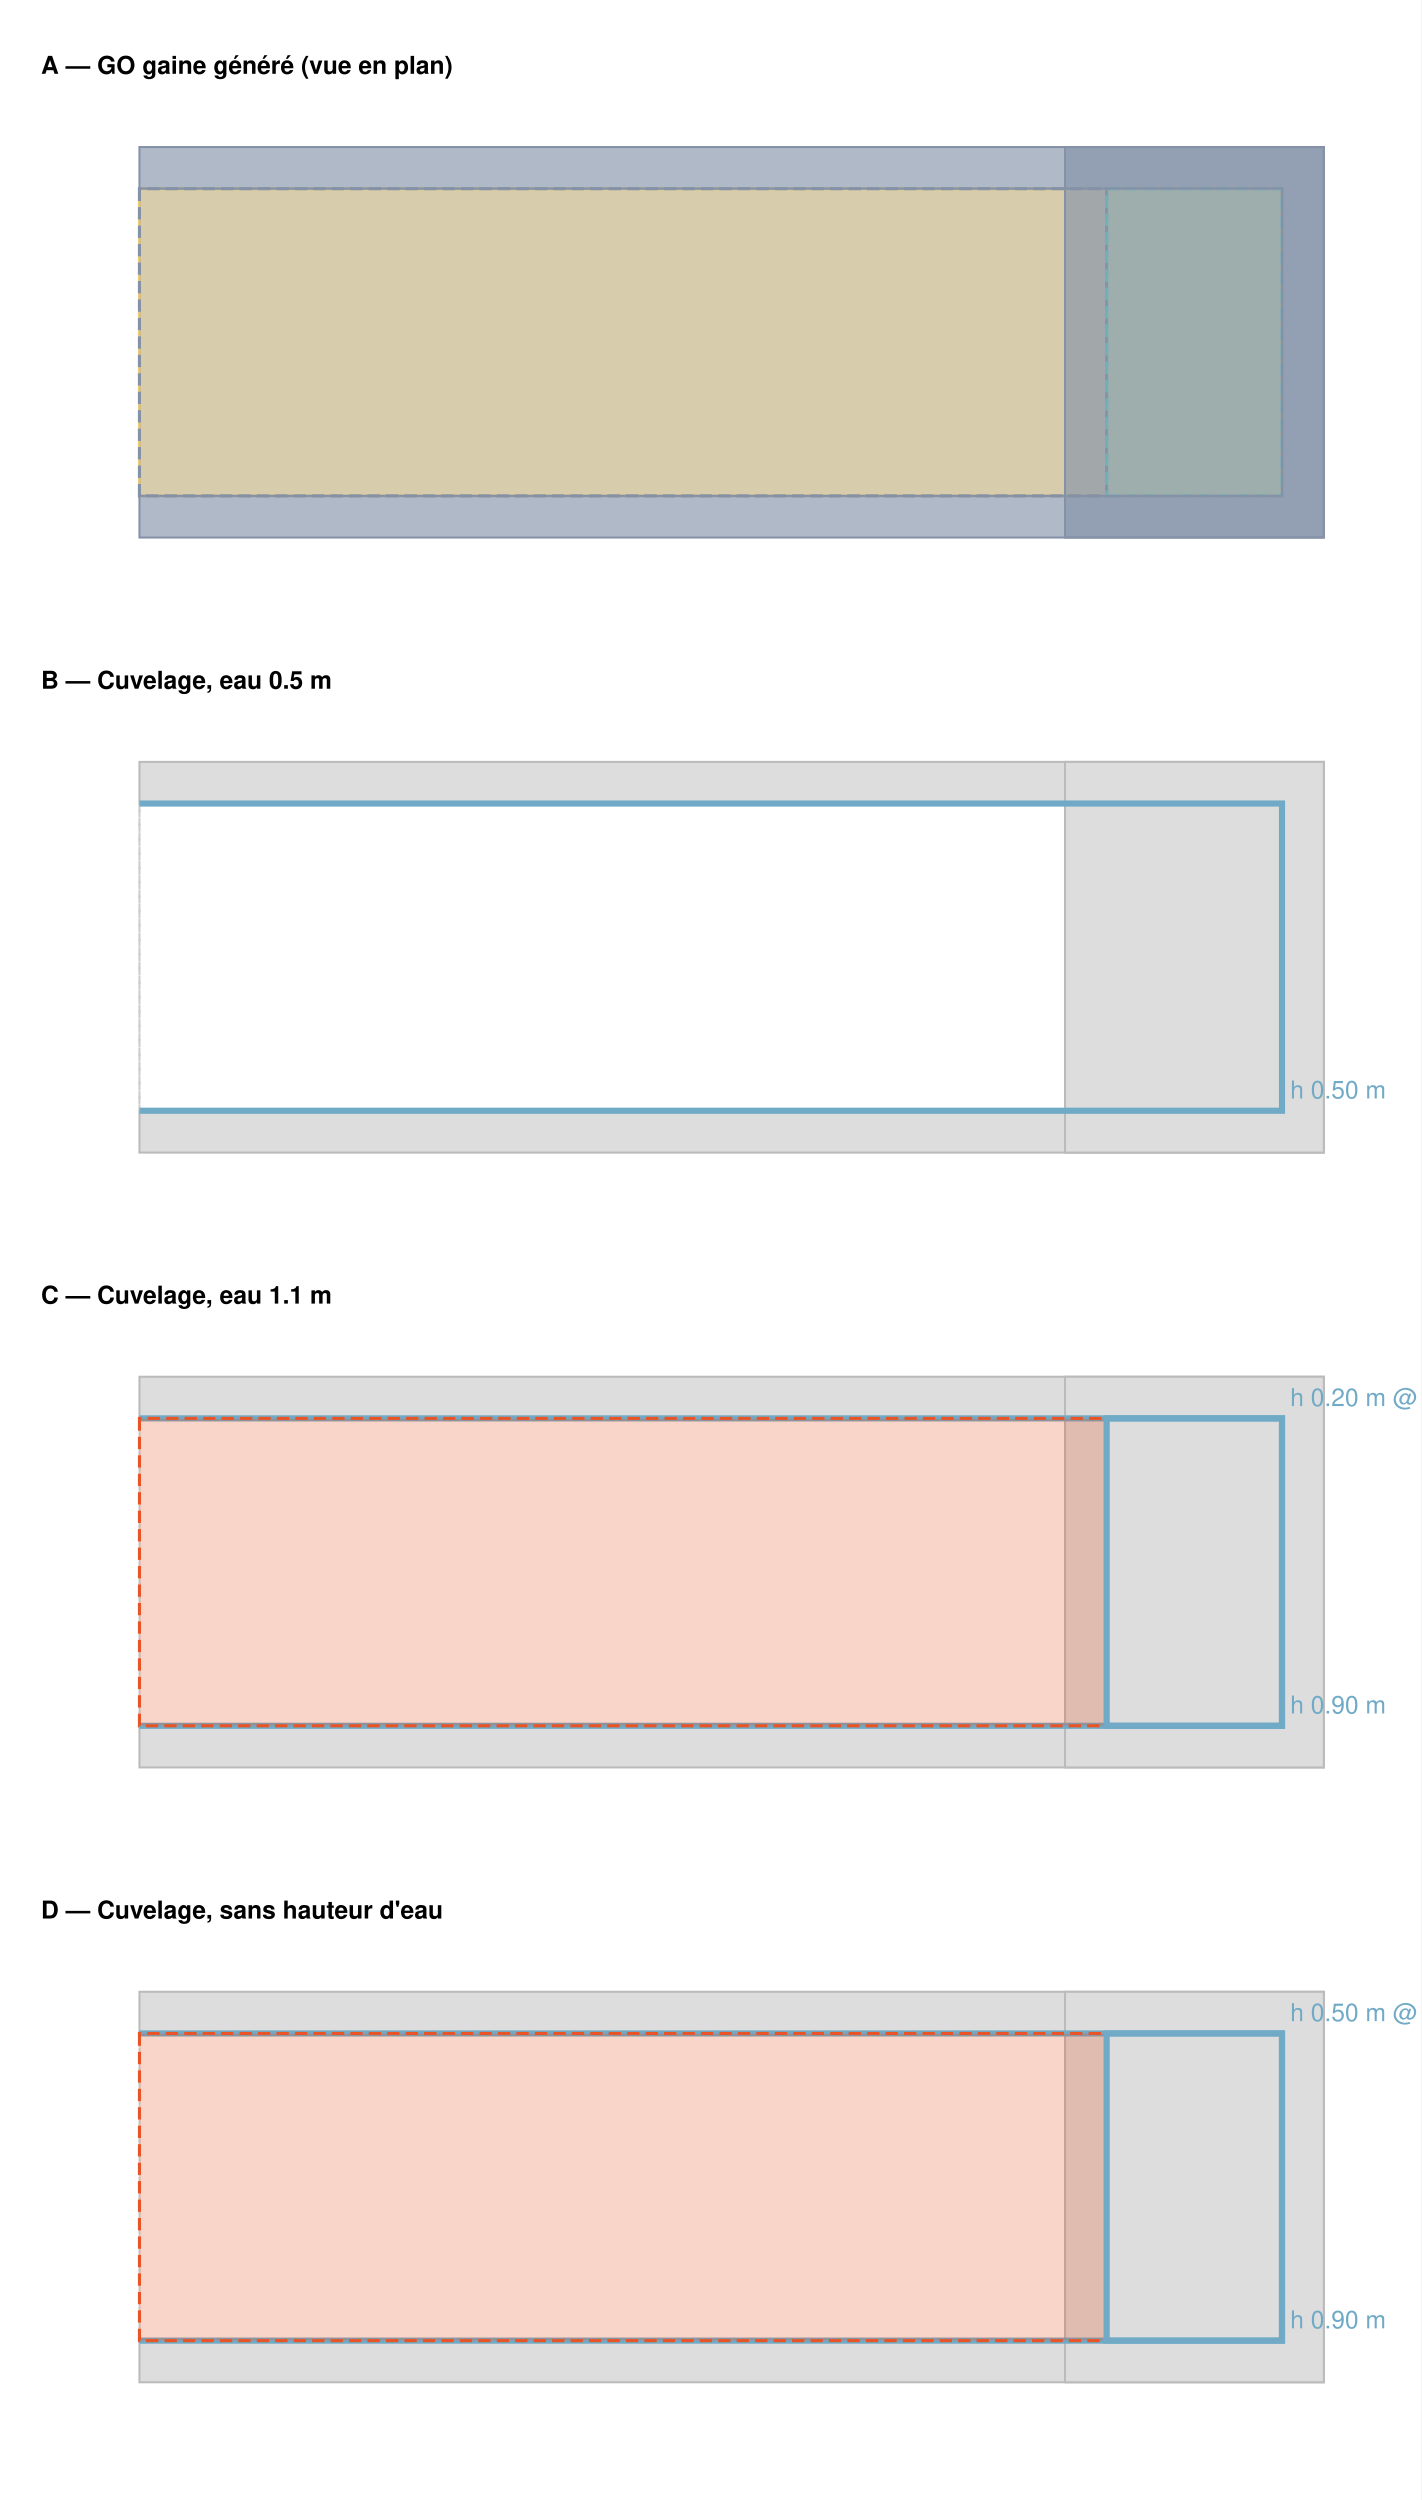
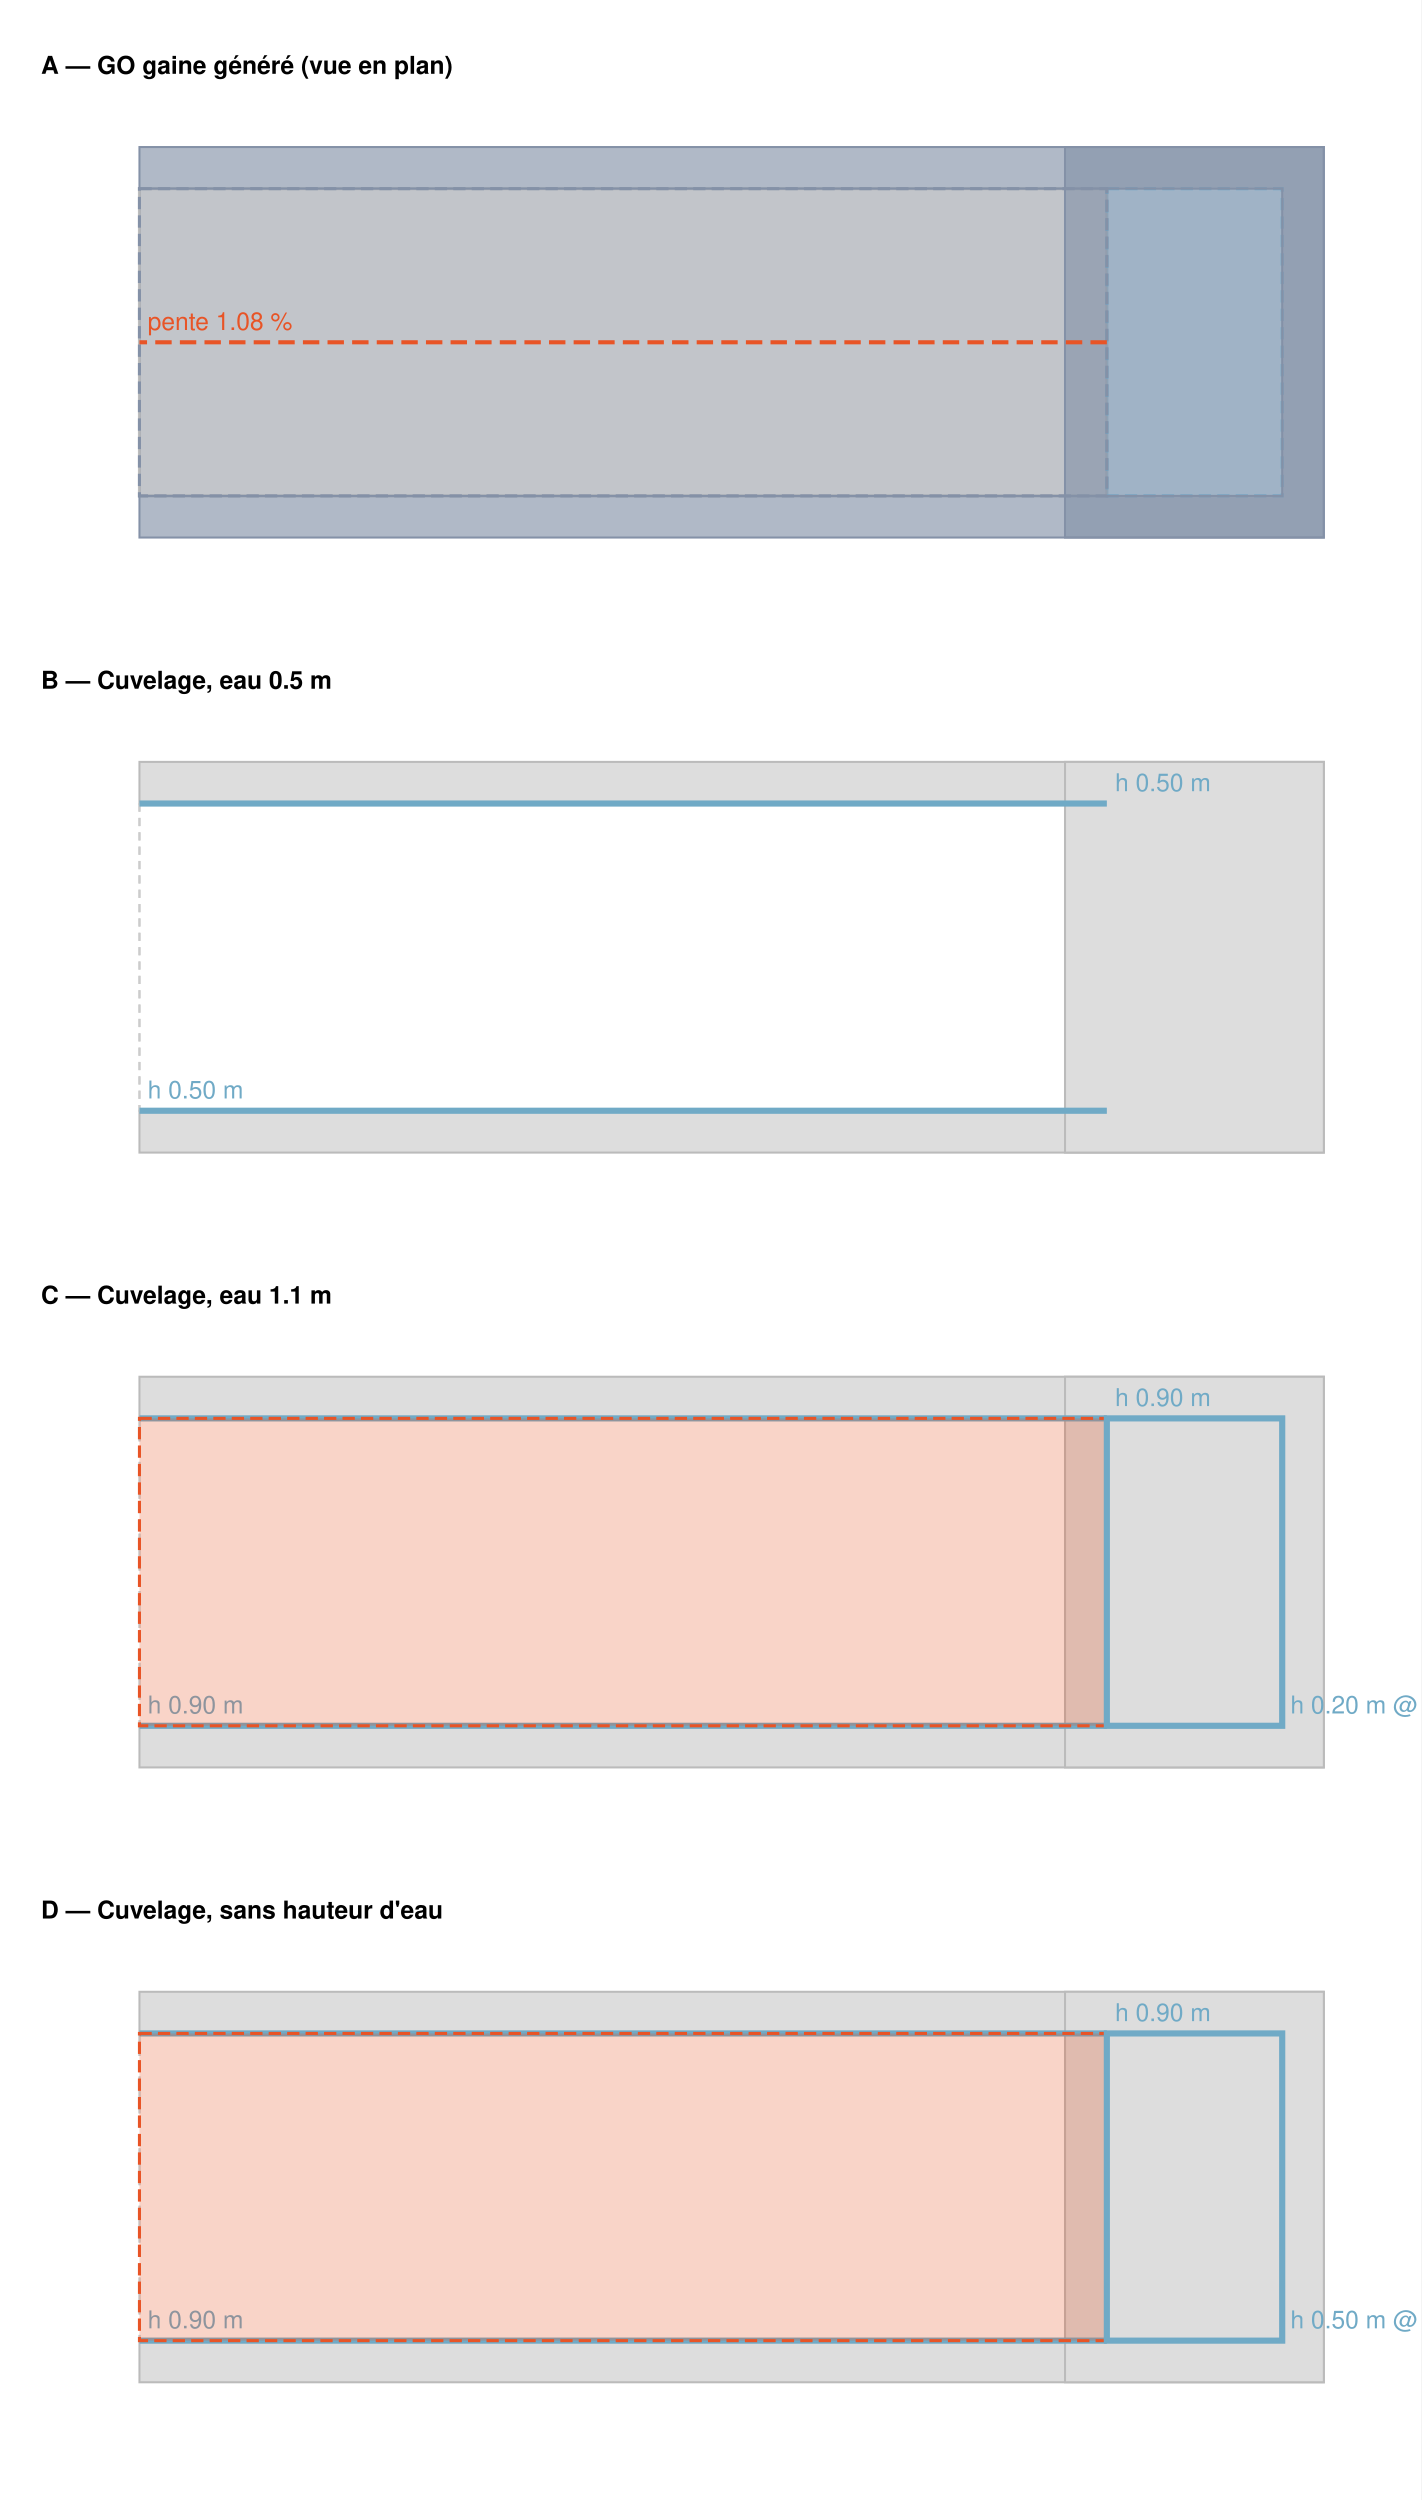
<svg xmlns="http://www.w3.org/2000/svg" width="693" height="1219" viewBox="0 0 693 1219" font-family="Helvetica, Arial, sans-serif" font-size="12">
  <rect width="100%" height="100%" fill="#ffffff" />
  <text x="20" y="36" font-weight="bold">A — GO gaine généré (vue en plan)</text>
-   <path d="M 68.0,92.0 L 625.1,92.0 L 625.1,241.8 L 68.0,241.8 Z" fill="#ebcb79" fill-opacity="0.6" stroke="#ebcb79" stroke-width="1.5" />
-   <path d="M 68.0,92.0 L 68.0,241.8 L 539.6,241.8 L 539.6,92.0 Z" fill="#8491a7" fill-opacity="0.25" stroke="#8491a7" stroke-width="1.5" stroke-dasharray="6 3" />
-   <path d="M 539.6,241.8 L 625.1,241.8 L 625.1,92.0 L 539.6,92.0 Z" fill="#4fe3d7" fill-opacity="0.25" stroke="#4fe3d7" stroke-width="1.5" stroke-dasharray="6 3" />
-   <path d="M 68.0,71.7 L 645.5,71.7 L 645.5,262.1 L 68.0,262.1 L 68.0,241.8 L 625.1,241.8 L 625.1,92.0 L 68.0,92.0 Z" fill="#8491a7" fill-opacity="0.64" stroke="#8491a7" stroke-width="1" />
+   <path d="M 68.0,92.0 L 539.7,92.0 L 539.7,241.8 L 68.0,241.8 Z" fill="#bdbdbd" fill-opacity="0.6" stroke="#bdbdbd" stroke-width="1.5" />
+   <path d="M 539.7,92.0 L 625.2,92.0 L 625.2,241.8 L 539.7,241.8 Z" fill="#4fc3f7" fill-opacity="0.25" stroke="#4fc3f7" stroke-width="1.5" stroke-dasharray="6 3" />
+   <path d="M 68.0,92.0 L 539.7,92.0 L 539.7,241.8 L 68.0,241.8 Z" fill="#8491a7" fill-opacity="0.25" stroke="#8491a7" stroke-width="1.5" stroke-dasharray="6 3" />
+   <path d="M 68.0,71.7 L 645.5,71.7 L 645.5,262.1 L 68.0,262.1 L 68.0,241.8 L 625.2,241.8 L 625.2,92.0 L 68.0,92.0 Z" fill="#8491a7" fill-opacity="0.64" stroke="#8491a7" stroke-width="1" />
  <path d="M 519.3,71.7 L 645.5,71.7 L 645.5,262.1 L 519.3,262.1 Z" fill="#8491a7" fill-opacity="0.64" stroke="#8491a7" stroke-width="1" />
+   <path d="M 539.7,166.9 L 68.0,166.9" fill="none" stroke="#e85426" stroke-width="2" stroke-dasharray="8 4" />
+   <text x="72.0" y="160.9" fill="#e85426">pente 1.08 %</text>
  <text x="20" y="335.822" font-weight="bold">B — Cuvelage, eau 0.5 m</text>
-   <path d="M 68.0,391.8 L 625.1,391.8 L 625.1,541.6 L 68.0,541.6 Z" fill="none" stroke="#cccccc" stroke-width="1" stroke-dasharray="4 3" />
-   <path d="M 68.0,371.5 L 645.5,371.5 L 645.5,562.0 L 68.0,562.0 L 68.0,541.6 L 625.1,541.6 L 625.1,391.8 L 68.0,391.8 Z" fill="#dddddd" stroke="#bbbbbb" stroke-width="1" />
-   <path d="M 68.0,391.8 L 68.0,541.6 L 539.6,541.6 L 539.6,391.8 Z" fill="none" stroke="#cccccc" stroke-width="1" stroke-dasharray="4 3" />
-   <path d="M 539.6,541.6 L 625.1,541.6 L 625.1,391.8 L 539.6,391.8 Z" fill="none" stroke="#cccccc" stroke-width="1" stroke-dasharray="4 3" />
+   <path d="M 68.0,391.8 L 539.7,391.8 L 539.7,541.6 L 68.0,541.6 Z" fill="none" stroke="#cccccc" stroke-width="1" stroke-dasharray="4 3" />
+   <path d="M 539.7,391.8 L 625.2,391.8 L 625.2,541.6 L 539.7,541.6 Z" fill="none" stroke="#cccccc" stroke-width="1" stroke-dasharray="4 3" />
+   <path d="M 68.0,371.5 L 645.5,371.5 L 645.5,562.0 L 68.0,562.0 L 68.0,541.6 L 625.2,541.6 L 625.2,391.8 L 68.0,391.8 Z" fill="#dddddd" stroke="#bbbbbb" stroke-width="1" />
+   <path d="M 68.0,391.8 L 539.7,391.8 L 539.7,541.6 L 68.0,541.6 Z" fill="none" stroke="#cccccc" stroke-width="1" stroke-dasharray="4 3" />
  <path d="M 519.3,371.5 L 645.5,371.5 L 645.5,562.0 L 519.3,562.0 Z" fill="#dddddd" stroke="#bbbbbb" stroke-width="1" />
-   <path d="M 68.0,391.8 L 625.1,391.8 L 625.1,541.6 L 68.0,541.6" fill="none" stroke="#70aac6" stroke-width="3" />
-   <text x="629.1" y="535.6" fill="#70aac6">h 0.50 m</text>
+   <path d="M 539.7,541.6 L 68.0,541.6" fill="none" stroke="#70aac6" stroke-width="3" />
+   <text x="72.0" y="535.6" fill="#70aac6">h 0.50 m</text>
+   <path d="M 68.0,391.8 L 539.7,391.8" fill="none" stroke="#70aac6" stroke-width="3" />
+   <text x="543.7" y="385.8" fill="#70aac6">h 0.50 m</text>
  <text x="20" y="635.645" font-weight="bold">C — Cuvelage, eau 1.1 m</text>
-   <path d="M 68.0,691.6 L 625.1,691.6 L 625.1,841.5 L 68.0,841.5 Z" fill="none" stroke="#cccccc" stroke-width="1" stroke-dasharray="4 3" />
-   <path d="M 68.0,671.3 L 645.5,671.3 L 645.5,861.8 L 68.0,861.8 L 68.0,841.5 L 625.1,841.5 L 625.1,691.6 L 68.0,691.6 Z" fill="#dddddd" stroke="#bbbbbb" stroke-width="1" />
-   <path d="M 68.0,691.6 L 68.0,841.5 L 539.6,841.5 L 539.6,691.6 Z" fill="none" stroke="#cccccc" stroke-width="1" stroke-dasharray="4 3" />
-   <path d="M 539.6,841.5 L 625.1,841.5 L 625.1,691.6 L 539.6,691.6 Z" fill="none" stroke="#cccccc" stroke-width="1" stroke-dasharray="4 3" />
+   <path d="M 68.0,691.6 L 539.7,691.6 L 539.7,841.5 L 68.0,841.5 Z" fill="none" stroke="#cccccc" stroke-width="1" stroke-dasharray="4 3" />
+   <path d="M 539.7,691.6 L 625.2,691.6 L 625.2,841.5 L 539.7,841.5 Z" fill="none" stroke="#cccccc" stroke-width="1" stroke-dasharray="4 3" />
+   <path d="M 68.0,671.3 L 645.5,671.3 L 645.5,861.8 L 68.0,861.8 L 68.0,841.5 L 625.2,841.5 L 625.2,691.6 L 68.0,691.6 Z" fill="#dddddd" stroke="#bbbbbb" stroke-width="1" />
+   <path d="M 68.0,691.6 L 539.7,691.6 L 539.7,841.5 L 68.0,841.5 Z" fill="none" stroke="#cccccc" stroke-width="1" stroke-dasharray="4 3" />
  <path d="M 519.3,671.3 L 645.5,671.3 L 645.5,861.8 L 519.3,861.8 Z" fill="#dddddd" stroke="#bbbbbb" stroke-width="1" />
-   <path d="M 68.0,691.6 L 625.1,691.6 L 625.1,841.5 L 68.0,841.5" fill="none" stroke="#70aac6" stroke-width="3" />
-   <text x="629.1" y="835.5" fill="#70aac6">h 0.90 m</text>
-   <path d="M 68.0,691.6 L 68.0,841.5 L 539.6,841.5 L 539.6,691.6 Z" fill="#e85426" fill-opacity="0.25" stroke="#e85426" stroke-width="1.5" stroke-dasharray="6 3" />
-   <path d="M 539.6,841.5 L 625.1,841.5 L 625.1,691.6 L 539.6,691.6 Z" fill="none" stroke="#70aac6" stroke-width="3" />
-   <text x="629.1" y="685.6" fill="#70aac6">h 0.20 m @ 0.90 m</text>
+   <path d="M 539.7,841.5 L 68.0,841.5" fill="none" stroke="#70aac6" stroke-width="3" />
+   <text x="72.0" y="835.5" fill="#70aac6">h 0.90 m</text>
+   <path d="M 68.0,691.6 L 539.7,691.6" fill="none" stroke="#70aac6" stroke-width="3" />
+   <text x="543.7" y="685.6" fill="#70aac6">h 0.90 m</text>
+   <path d="M 68.0,691.6 L 539.7,691.6 L 539.7,841.5 L 68.0,841.5 Z" fill="#e85426" fill-opacity="0.25" stroke="#e85426" stroke-width="1.5" stroke-dasharray="6 3" />
+   <path d="M 539.7,691.6 L 625.2,691.6 L 625.2,841.5 L 539.7,841.5 Z" fill="none" stroke="#70aac6" stroke-width="3" />
+   <text x="629.2" y="835.5" fill="#70aac6">h 0.20 m @ 0.90 m</text>
  <text x="20" y="935.467" font-weight="bold">D — Cuvelage, sans hauteur d'eau</text>
-   <path d="M 68.0,991.5 L 625.1,991.5 L 625.1,1141.3 L 68.0,1141.3 Z" fill="none" stroke="#cccccc" stroke-width="1" stroke-dasharray="4 3" />
-   <path d="M 68.0,971.2 L 645.5,971.2 L 645.5,1161.6 L 68.0,1161.6 L 68.0,1141.3 L 625.1,1141.3 L 625.1,991.5 L 68.0,991.5 Z" fill="#dddddd" stroke="#bbbbbb" stroke-width="1" />
-   <path d="M 68.0,991.5 L 68.0,1141.3 L 539.6,1141.3 L 539.6,991.5 Z" fill="none" stroke="#cccccc" stroke-width="1" stroke-dasharray="4 3" />
-   <path d="M 539.6,1141.3 L 625.1,1141.3 L 625.1,991.5 L 539.6,991.5 Z" fill="none" stroke="#cccccc" stroke-width="1" stroke-dasharray="4 3" />
+   <path d="M 68.0,991.5 L 539.7,991.5 L 539.7,1141.3 L 68.0,1141.3 Z" fill="none" stroke="#cccccc" stroke-width="1" stroke-dasharray="4 3" />
+   <path d="M 539.7,991.5 L 625.2,991.5 L 625.2,1141.3 L 539.7,1141.3 Z" fill="none" stroke="#cccccc" stroke-width="1" stroke-dasharray="4 3" />
+   <path d="M 68.0,971.2 L 645.5,971.2 L 645.5,1161.6 L 68.0,1161.6 L 68.0,1141.3 L 625.2,1141.3 L 625.2,991.5 L 68.0,991.5 Z" fill="#dddddd" stroke="#bbbbbb" stroke-width="1" />
+   <path d="M 68.0,991.5 L 539.7,991.5 L 539.7,1141.3 L 68.0,1141.3 Z" fill="none" stroke="#cccccc" stroke-width="1" stroke-dasharray="4 3" />
  <path d="M 519.3,971.2 L 645.5,971.2 L 645.5,1161.6 L 519.3,1161.6 Z" fill="#dddddd" stroke="#bbbbbb" stroke-width="1" />
-   <path d="M 68.0,991.5 L 625.1,991.5 L 625.1,1141.3 L 68.0,1141.3" fill="none" stroke="#70aac6" stroke-width="3" />
-   <text x="629.1" y="1135.3" fill="#70aac6">h 0.90 m</text>
-   <path d="M 68.0,991.5 L 68.0,1141.3 L 539.6,1141.3 L 539.6,991.5 Z" fill="#e85426" fill-opacity="0.25" stroke="#e85426" stroke-width="1.5" stroke-dasharray="6 3" />
-   <path d="M 539.6,1141.3 L 625.1,1141.3 L 625.1,991.5 L 539.6,991.5 Z" fill="none" stroke="#70aac6" stroke-width="3" />
-   <text x="629.1" y="985.5" fill="#70aac6">h 0.50 m @ 0.90 m</text>
+   <path d="M 539.7,1141.3 L 68.0,1141.3" fill="none" stroke="#70aac6" stroke-width="3" />
+   <text x="72.0" y="1135.3" fill="#70aac6">h 0.90 m</text>
+   <path d="M 68.0,991.5 L 539.7,991.5" fill="none" stroke="#70aac6" stroke-width="3" />
+   <text x="543.7" y="985.5" fill="#70aac6">h 0.90 m</text>
+   <path d="M 68.0,991.5 L 539.7,991.5 L 539.7,1141.3 L 68.0,1141.3 Z" fill="#e85426" fill-opacity="0.25" stroke="#e85426" stroke-width="1.5" stroke-dasharray="6 3" />
+   <path d="M 539.7,991.5 L 625.2,991.5 L 625.2,1141.3 L 539.7,1141.3 Z" fill="none" stroke="#70aac6" stroke-width="3" />
+   <text x="629.2" y="1135.3" fill="#70aac6">h 0.50 m @ 0.90 m</text>
</svg>
